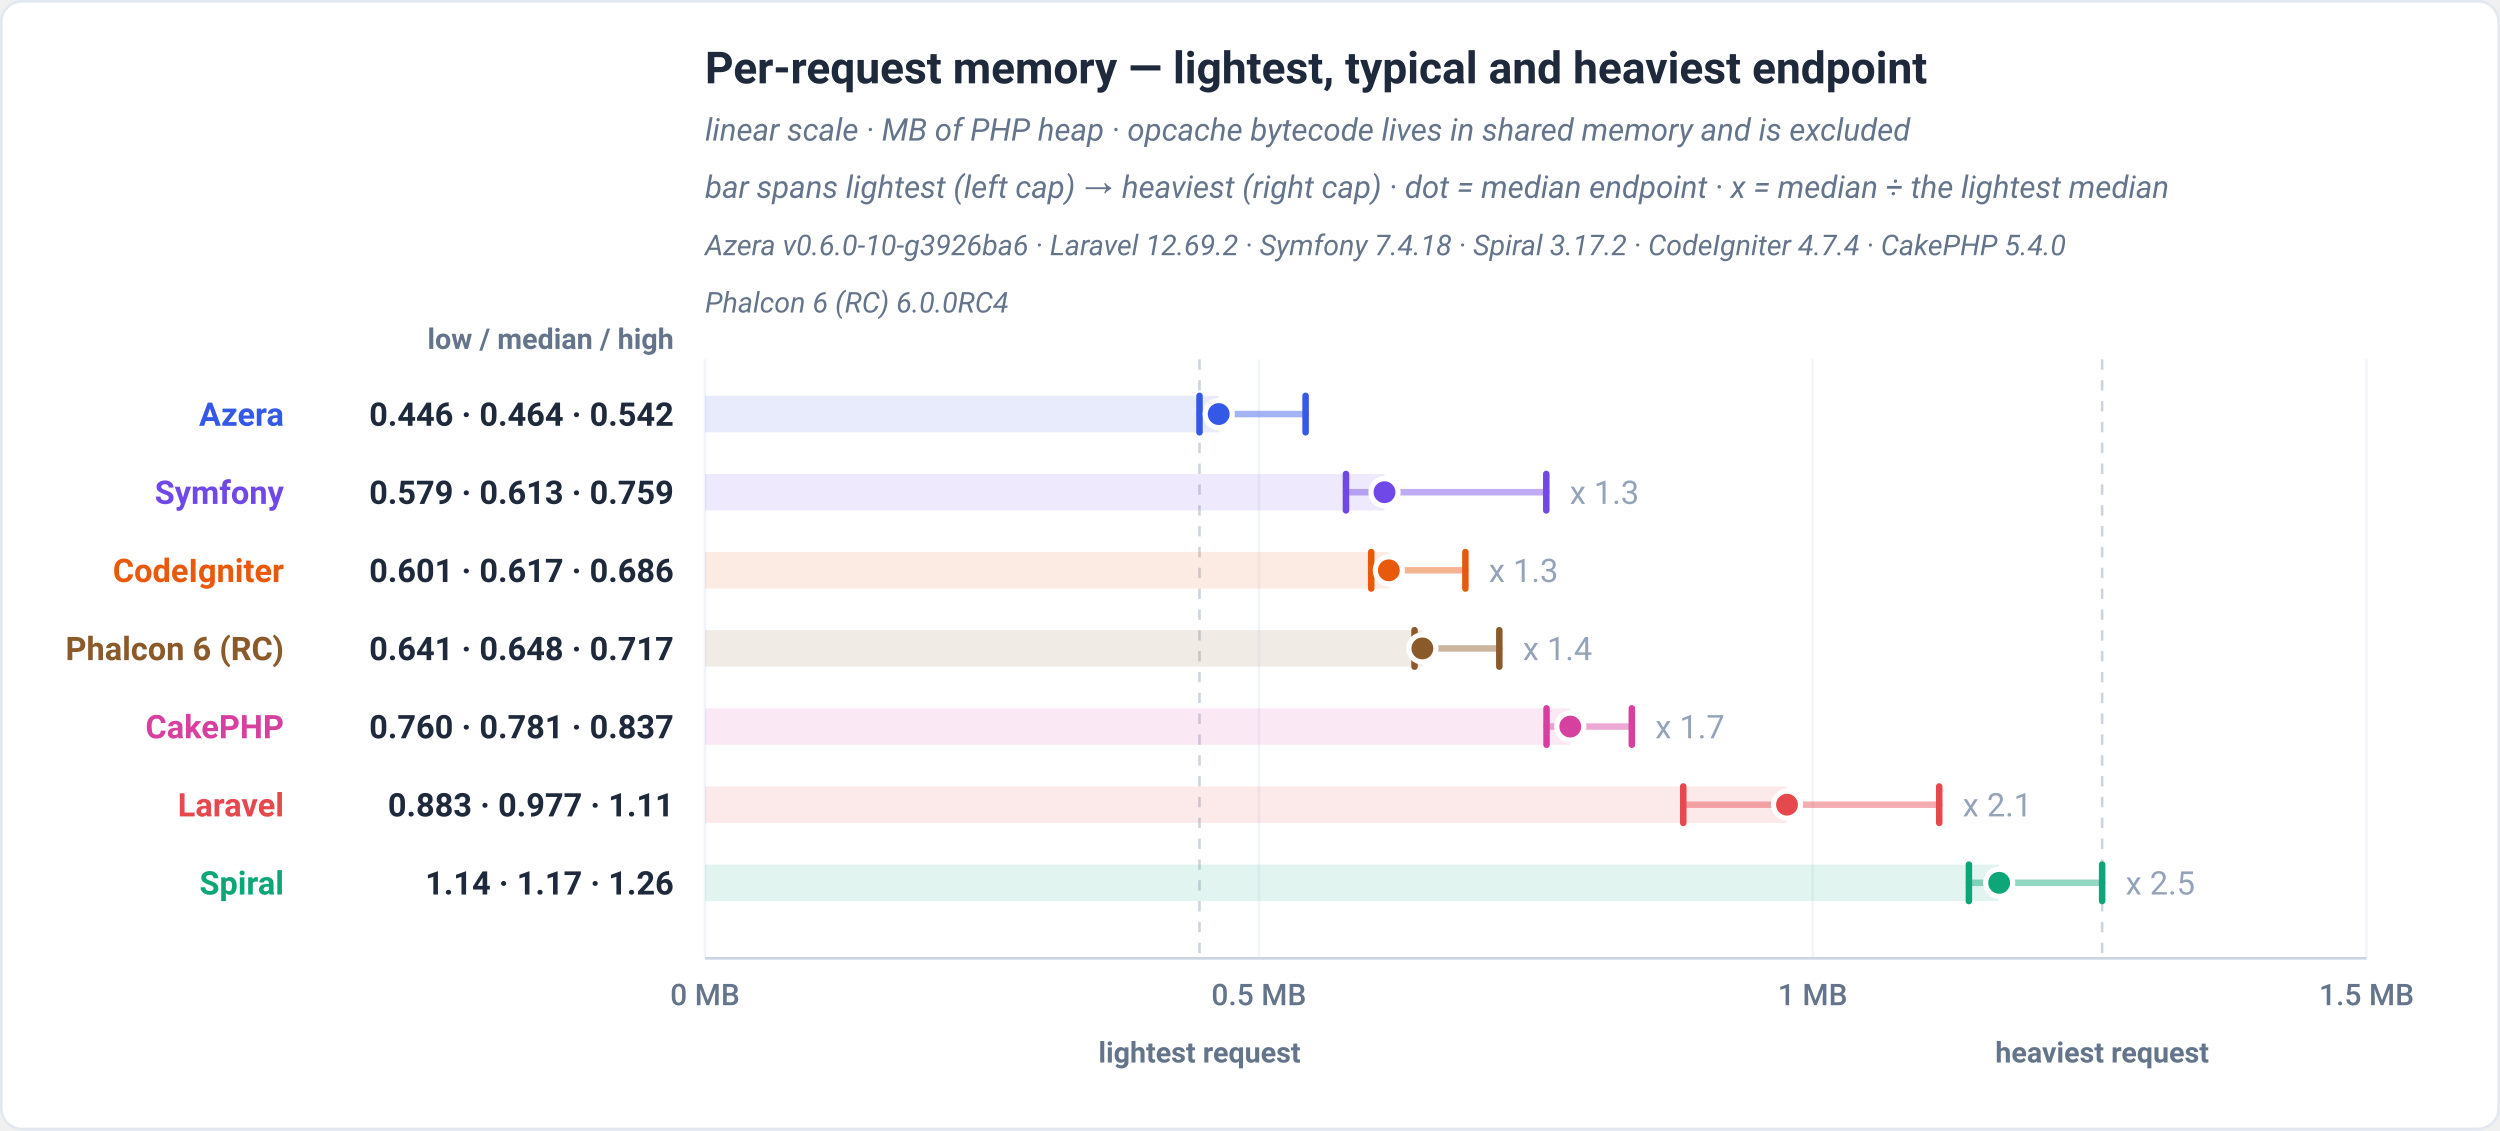
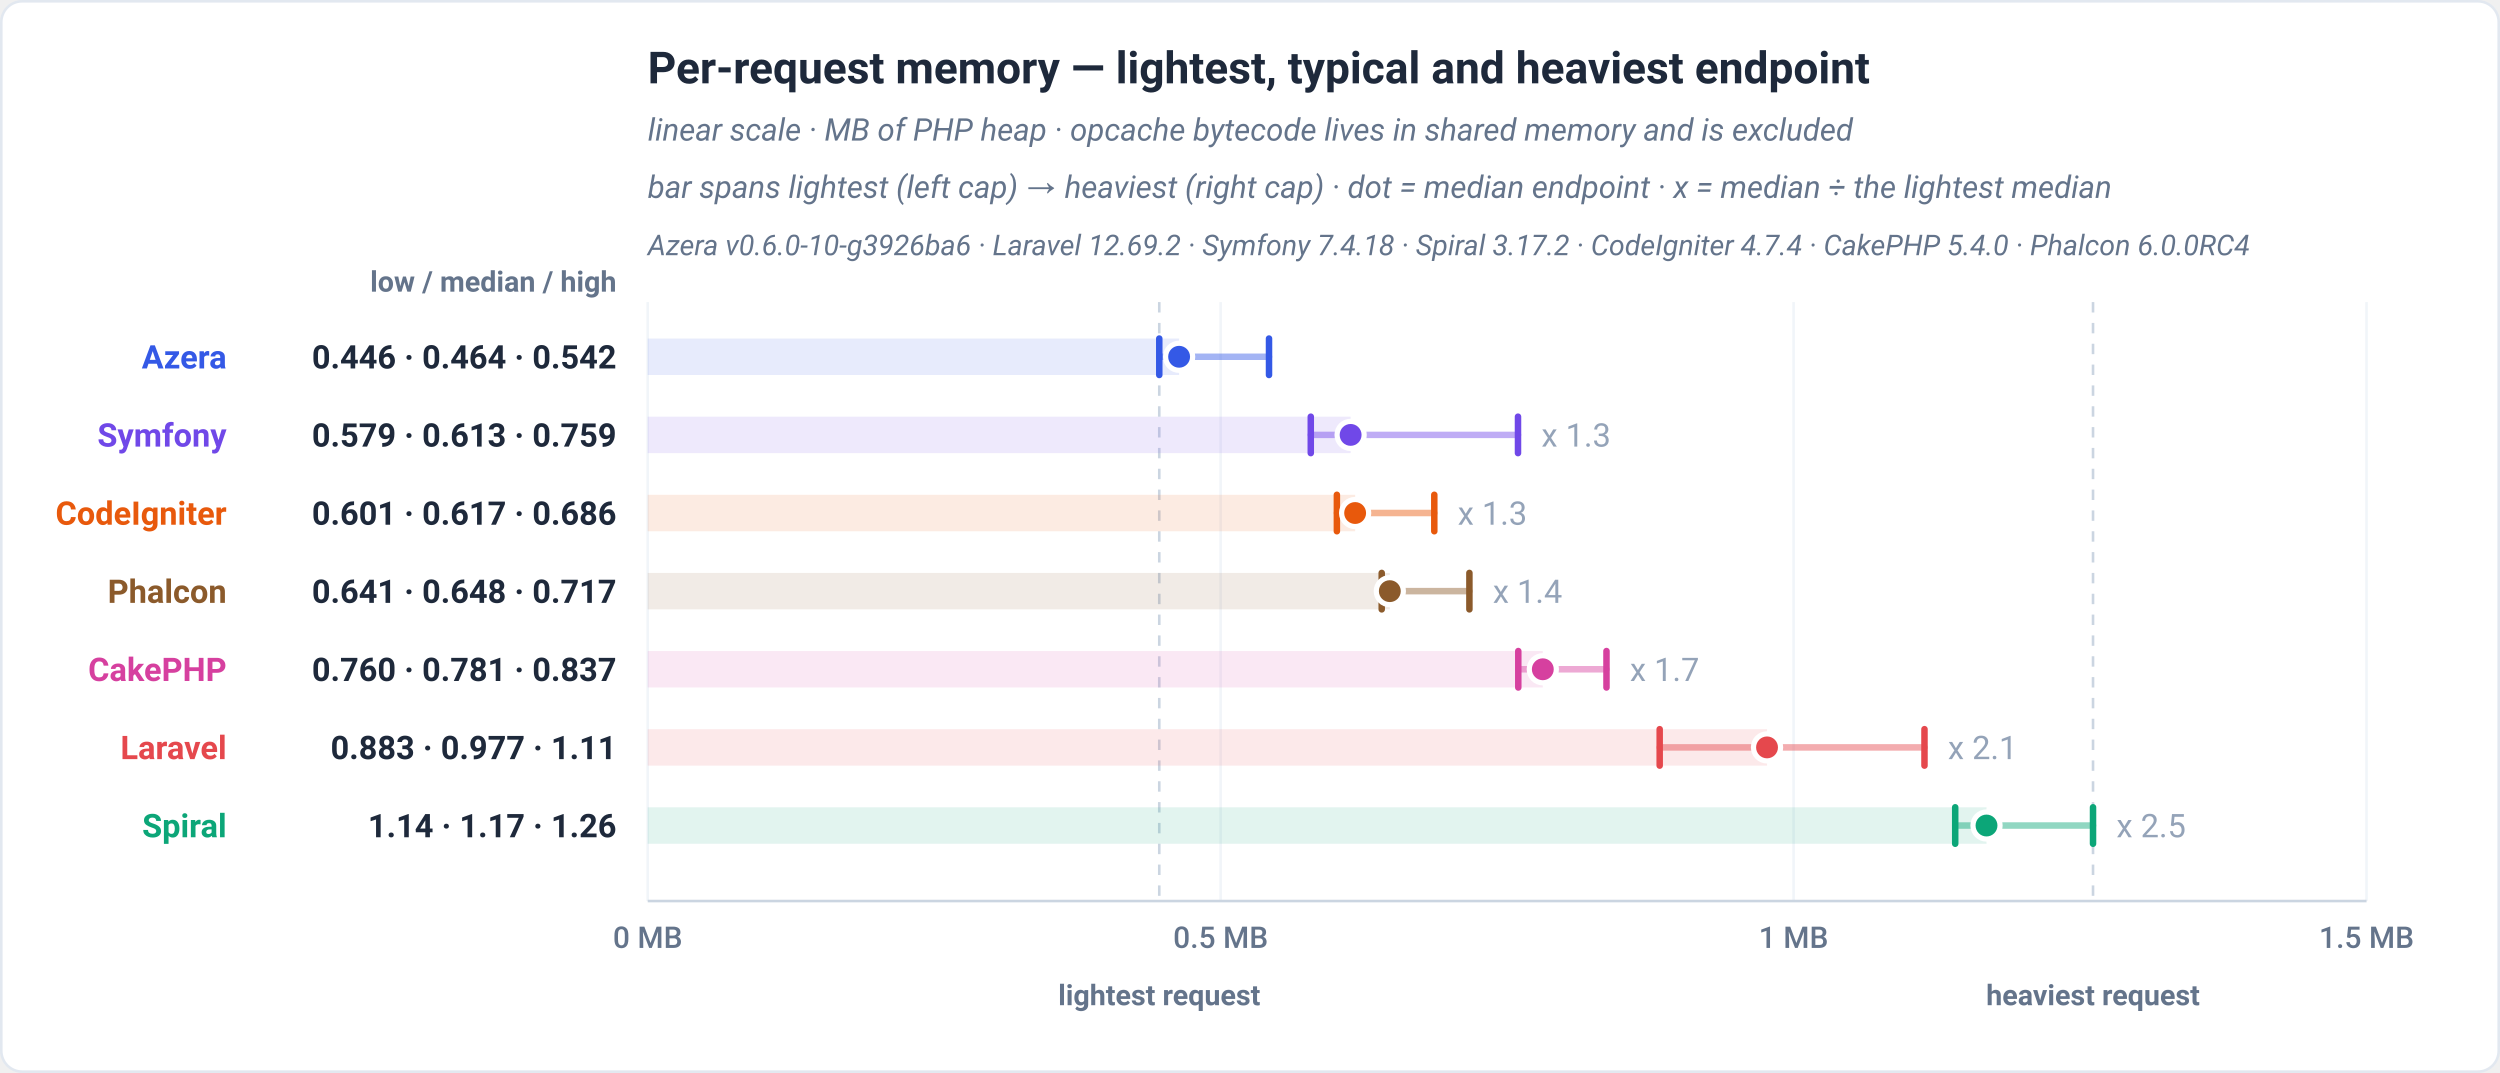
- <svg xmlns="http://www.w3.org/2000/svg" viewBox="0 0 960 434" width="960" height="434" role="img" font-family="-apple-system,BlinkMacSystemFont,'Segoe UI',Roboto,Helvetica,Arial,sans-serif">
-   <rect x="0.5" y="0.5" width="959" height="433" rx="8" fill="#ffffff" stroke="#e2e8f0" />
-   <text x="270.72" y="32" font-family="-apple-system,BlinkMacSystemFont,'Segoe UI',Roboto,Helvetica,Arial,sans-serif" font-size="17" font-weight="700" fill="#1e293b" text-anchor="start">Per-request memory — lightest, typical and heaviest endpoint</text>
-   <text x="270.72" y="54" font-family="-apple-system,BlinkMacSystemFont,'Segoe UI',Roboto,Helvetica,Arial,sans-serif" font-size="12" font-weight="400" fill="#64748b" text-anchor="start" font-style="italic">linear scale · MB of PHP heap · opcache bytecode lives in shared memory and is excluded</text>
-   <text x="270.72" y="76" font-family="-apple-system,BlinkMacSystemFont,'Segoe UI',Roboto,Helvetica,Arial,sans-serif" font-size="12" font-weight="400" fill="#64748b" text-anchor="start" font-style="italic">bar spans lightest (left cap) → heaviest (right cap) · dot = median endpoint · x = median ÷ the lightest median</text>
-   <text x="270.72" y="98" font-family="-apple-system,BlinkMacSystemFont,'Segoe UI',Roboto,Helvetica,Arial,sans-serif" font-size="11" font-weight="400" fill="#64748b" text-anchor="start" font-style="italic">Azera v0.6.0-10-g3926ba6 · Laravel 12.69.2 · Symfony 7.4.18 · Spiral 3.17.2 · CodeIgniter 4.7.4 · CakePHP 5.4.0</text>
-   <text x="270.72" y="120" font-family="-apple-system,BlinkMacSystemFont,'Segoe UI',Roboto,Helvetica,Arial,sans-serif" font-size="11" font-weight="400" fill="#64748b" text-anchor="start" font-style="italic">Phalcon 6 (RC) 6.0.0RC4</text>
-   <text x="258.72" y="134" font-family="-apple-system,BlinkMacSystemFont,'Segoe UI',Roboto,Helvetica,Arial,sans-serif" font-size="11" font-weight="600" fill="#64748b" text-anchor="end">low / median / high</text>
-   <line x1="270.72" y1="138" x2="270.72" y2="368" stroke="#f1f5f9" stroke-width="1" />
-   <text x="270.72" y="386" font-family="-apple-system,BlinkMacSystemFont,'Segoe UI',Roboto,Helvetica,Arial,sans-serif" font-size="11.5" font-weight="500" fill="#64748b" text-anchor="middle">0 MB</text>
-   <line x1="483.4" y1="138" x2="483.4" y2="368" stroke="#f1f5f9" stroke-width="1" />
-   <text x="483.4" y="386" font-family="-apple-system,BlinkMacSystemFont,'Segoe UI',Roboto,Helvetica,Arial,sans-serif" font-size="11.5" font-weight="500" fill="#64748b" text-anchor="middle">0.5 MB</text>
-   <line x1="696.07" y1="138" x2="696.07" y2="368" stroke="#f1f5f9" stroke-width="1" />
-   <text x="696.07" y="386" font-family="-apple-system,BlinkMacSystemFont,'Segoe UI',Roboto,Helvetica,Arial,sans-serif" font-size="11.5" font-weight="500" fill="#64748b" text-anchor="middle">1 MB</text>
-   <line x1="908.75" y1="138" x2="908.75" y2="368" stroke="#f1f5f9" stroke-width="1" />
-   <text x="908.75" y="386" font-family="-apple-system,BlinkMacSystemFont,'Segoe UI',Roboto,Helvetica,Arial,sans-serif" font-size="11.5" font-weight="500" fill="#64748b" text-anchor="middle">1.5 MB</text>
-   <line x1="460.61" y1="138" x2="460.61" y2="368" stroke="#cbd5e1" stroke-width="1" stroke-dasharray="4 4" />
-   <text x="460.61" y="408" font-family="-apple-system,BlinkMacSystemFont,'Segoe UI',Roboto,Helvetica,Arial,sans-serif" font-size="11" font-weight="600" fill="#64748b" text-anchor="middle">lightest request</text>
-   <line x1="807.22" y1="138" x2="807.22" y2="368" stroke="#cbd5e1" stroke-width="1" stroke-dasharray="4 4" />
-   <text x="807.22" y="408" font-family="-apple-system,BlinkMacSystemFont,'Segoe UI',Roboto,Helvetica,Arial,sans-serif" font-size="11" font-weight="600" fill="#64748b" text-anchor="middle">heaviest request</text>
-   <line x1="270.72" y1="368" x2="908.75" y2="368" stroke="#cbd5e1" stroke-width="1" />
-   <rect x="270.72" y="152" width="197.26" height="14" fill="#3459e6" fill-opacity="0.12" />
-   <line x1="460.61" y1="159" x2="501.35" y2="159" stroke="#3459e6" stroke-width="2.5" stroke-linecap="round" opacity="0.45" />
-   <line x1="460.61" y1="152" x2="460.61" y2="166" stroke="#3459e6" stroke-width="2.5" stroke-linecap="round" />
-   <line x1="501.35" y1="152" x2="501.35" y2="166" stroke="#3459e6" stroke-width="2.5" stroke-linecap="round" />
-   <circle cx="467.98" cy="159" r="5.2" fill="#3459e6" stroke="#ffffff" stroke-width="2" />
-   <text x="109.02" y="163.5" font-family="-apple-system,BlinkMacSystemFont,'Segoe UI',Roboto,Helvetica,Arial,sans-serif" font-size="12.5" font-weight="700" fill="#3459e6" text-anchor="end">Azera</text>
-   <text x="258.72" y="163.5" font-family="-apple-system,BlinkMacSystemFont,'Segoe UI',Roboto,Helvetica,Arial,sans-serif" font-size="12.5" font-weight="700" fill="#1e293b" text-anchor="end">0.446 · 0.464 · 0.542</text>
-   <rect x="270.72" y="182" width="260.93" height="14" fill="#7048e8" fill-opacity="0.12" />
-   <line x1="516.85" y1="189" x2="593.77" y2="189" stroke="#7048e8" stroke-width="2.5" stroke-linecap="round" opacity="0.45" />
-   <line x1="516.85" y1="182" x2="516.85" y2="196" stroke="#7048e8" stroke-width="2.5" stroke-linecap="round" />
-   <line x1="593.77" y1="182" x2="593.77" y2="196" stroke="#7048e8" stroke-width="2.5" stroke-linecap="round" />
-   <circle cx="531.65" cy="189" r="5.2" fill="#7048e8" stroke="#ffffff" stroke-width="2" />
-   <text x="109.02" y="193.5" font-family="-apple-system,BlinkMacSystemFont,'Segoe UI',Roboto,Helvetica,Arial,sans-serif" font-size="12.5" font-weight="700" fill="#7048e8" text-anchor="end">Symfony</text>
-   <text x="258.72" y="193.5" font-family="-apple-system,BlinkMacSystemFont,'Segoe UI',Roboto,Helvetica,Arial,sans-serif" font-size="12.5" font-weight="700" fill="#1e293b" text-anchor="end">0.579 · 0.613 · 0.759</text>
-   <text x="602.77" y="193.5" font-family="-apple-system,BlinkMacSystemFont,'Segoe UI',Roboto,Helvetica,Arial,sans-serif" font-size="12.5" font-weight="400" fill="#94a3b8" text-anchor="start" stroke="#ffffff" stroke-width="3" paint-order="stroke" stroke-linejoin="round">x 1.3</text>
-   <rect x="270.72" y="212" width="262.6" height="14" fill="#e8590c" fill-opacity="0.12" />
-   <line x1="526.54" y1="219" x2="562.71" y2="219" stroke="#e8590c" stroke-width="2.5" stroke-linecap="round" opacity="0.45" />
-   <line x1="526.54" y1="212" x2="526.54" y2="226" stroke="#e8590c" stroke-width="2.5" stroke-linecap="round" />
-   <line x1="562.71" y1="212" x2="562.71" y2="226" stroke="#e8590c" stroke-width="2.5" stroke-linecap="round" />
-   <circle cx="533.32" cy="219" r="5.2" fill="#e8590c" stroke="#ffffff" stroke-width="2" />
-   <text x="109.02" y="223.5" font-family="-apple-system,BlinkMacSystemFont,'Segoe UI',Roboto,Helvetica,Arial,sans-serif" font-size="12.5" font-weight="700" fill="#e8590c" text-anchor="end">CodeIgniter</text>
-   <text x="258.72" y="223.5" font-family="-apple-system,BlinkMacSystemFont,'Segoe UI',Roboto,Helvetica,Arial,sans-serif" font-size="12.5" font-weight="700" fill="#1e293b" text-anchor="end">0.601 · 0.617 · 0.686</text>
-   <text x="571.71" y="223.5" font-family="-apple-system,BlinkMacSystemFont,'Segoe UI',Roboto,Helvetica,Arial,sans-serif" font-size="12.5" font-weight="400" fill="#94a3b8" text-anchor="start" stroke="#ffffff" stroke-width="3" paint-order="stroke" stroke-linejoin="round">x 1.3</text>
-   <rect x="270.72" y="242" width="275.47" height="14" fill="#8b5a2b" fill-opacity="0.12" />
-   <line x1="543.18" y1="249" x2="575.74" y2="249" stroke="#8b5a2b" stroke-width="2.5" stroke-linecap="round" opacity="0.45" />
-   <line x1="543.18" y1="242" x2="543.18" y2="256" stroke="#8b5a2b" stroke-width="2.5" stroke-linecap="round" />
-   <line x1="575.74" y1="242" x2="575.74" y2="256" stroke="#8b5a2b" stroke-width="2.5" stroke-linecap="round" />
-   <circle cx="546.19" cy="249" r="5.2" fill="#8b5a2b" stroke="#ffffff" stroke-width="2" />
-   <text x="109.02" y="253.5" font-family="-apple-system,BlinkMacSystemFont,'Segoe UI',Roboto,Helvetica,Arial,sans-serif" font-size="12.5" font-weight="700" fill="#8b5a2b" text-anchor="end">Phalcon 6 (RC)</text>
-   <text x="258.72" y="253.5" font-family="-apple-system,BlinkMacSystemFont,'Segoe UI',Roboto,Helvetica,Arial,sans-serif" font-size="12.5" font-weight="700" fill="#1e293b" text-anchor="end">0.641 · 0.648 · 0.717</text>
-   <text x="584.74" y="253.5" font-family="-apple-system,BlinkMacSystemFont,'Segoe UI',Roboto,Helvetica,Arial,sans-serif" font-size="12.5" font-weight="400" fill="#94a3b8" text-anchor="start" stroke="#ffffff" stroke-width="3" paint-order="stroke" stroke-linejoin="round">x 1.4</text>
-   <rect x="270.72" y="272" width="332.26" height="14" fill="#d6409f" fill-opacity="0.12" />
-   <line x1="593.87" y1="279" x2="626.62" y2="279" stroke="#d6409f" stroke-width="2.5" stroke-linecap="round" opacity="0.45" />
-   <line x1="593.87" y1="272" x2="593.87" y2="286" stroke="#d6409f" stroke-width="2.5" stroke-linecap="round" />
-   <line x1="626.62" y1="272" x2="626.62" y2="286" stroke="#d6409f" stroke-width="2.5" stroke-linecap="round" />
-   <circle cx="602.98" cy="279" r="5.2" fill="#d6409f" stroke="#ffffff" stroke-width="2" />
-   <text x="109.02" y="283.5" font-family="-apple-system,BlinkMacSystemFont,'Segoe UI',Roboto,Helvetica,Arial,sans-serif" font-size="12.5" font-weight="700" fill="#d6409f" text-anchor="end">CakePHP</text>
-   <text x="258.72" y="283.5" font-family="-apple-system,BlinkMacSystemFont,'Segoe UI',Roboto,Helvetica,Arial,sans-serif" font-size="12.5" font-weight="700" fill="#1e293b" text-anchor="end">0.760 · 0.781 · 0.837</text>
-   <text x="635.62" y="283.5" font-family="-apple-system,BlinkMacSystemFont,'Segoe UI',Roboto,Helvetica,Arial,sans-serif" font-size="12.5" font-weight="400" fill="#94a3b8" text-anchor="start" stroke="#ffffff" stroke-width="3" paint-order="stroke" stroke-linejoin="round">x 1.7</text>
-   <rect x="270.72" y="302" width="415.49" height="14" fill="#e5484d" fill-opacity="0.12" />
-   <line x1="646.37" y1="309" x2="744.66" y2="309" stroke="#e5484d" stroke-width="2.5" stroke-linecap="round" opacity="0.45" />
-   <line x1="646.37" y1="302" x2="646.37" y2="316" stroke="#e5484d" stroke-width="2.5" stroke-linecap="round" />
-   <line x1="744.66" y1="302" x2="744.66" y2="316" stroke="#e5484d" stroke-width="2.5" stroke-linecap="round" />
-   <circle cx="686.21" cy="309" r="5.2" fill="#e5484d" stroke="#ffffff" stroke-width="2" />
-   <text x="109.02" y="313.5" font-family="-apple-system,BlinkMacSystemFont,'Segoe UI',Roboto,Helvetica,Arial,sans-serif" font-size="12.5" font-weight="700" fill="#e5484d" text-anchor="end">Laravel</text>
-   <text x="258.72" y="313.5" font-family="-apple-system,BlinkMacSystemFont,'Segoe UI',Roboto,Helvetica,Arial,sans-serif" font-size="12.5" font-weight="700" fill="#1e293b" text-anchor="end">0.883 · 0.977 · 1.11</text>
-   <text x="753.66" y="313.5" font-family="-apple-system,BlinkMacSystemFont,'Segoe UI',Roboto,Helvetica,Arial,sans-serif" font-size="12.5" font-weight="400" fill="#94a3b8" text-anchor="start" stroke="#ffffff" stroke-width="3" paint-order="stroke" stroke-linejoin="round">x 2.1</text>
-   <rect x="270.72" y="332" width="496.96" height="14" fill="#0ca678" fill-opacity="0.12" />
-   <line x1="756.06" y1="339" x2="807.22" y2="339" stroke="#0ca678" stroke-width="2.5" stroke-linecap="round" opacity="0.45" />
-   <line x1="756.06" y1="332" x2="756.06" y2="346" stroke="#0ca678" stroke-width="2.5" stroke-linecap="round" />
-   <line x1="807.22" y1="332" x2="807.22" y2="346" stroke="#0ca678" stroke-width="2.5" stroke-linecap="round" />
-   <circle cx="767.68" cy="339" r="5.2" fill="#0ca678" stroke="#ffffff" stroke-width="2" />
-   <text x="109.02" y="343.5" font-family="-apple-system,BlinkMacSystemFont,'Segoe UI',Roboto,Helvetica,Arial,sans-serif" font-size="12.5" font-weight="700" fill="#0ca678" text-anchor="end">Spiral</text>
-   <text x="258.72" y="343.5" font-family="-apple-system,BlinkMacSystemFont,'Segoe UI',Roboto,Helvetica,Arial,sans-serif" font-size="12.5" font-weight="700" fill="#1e293b" text-anchor="end">1.14 · 1.17 · 1.26</text>
-   <text x="816.22" y="343.5" font-family="-apple-system,BlinkMacSystemFont,'Segoe UI',Roboto,Helvetica,Arial,sans-serif" font-size="12.5" font-weight="400" fill="#94a3b8" text-anchor="start" stroke="#ffffff" stroke-width="3" paint-order="stroke" stroke-linejoin="round">x 2.5</text>
+ <svg xmlns="http://www.w3.org/2000/svg" viewBox="0 0 960 412" width="960" height="412" role="img" font-family="-apple-system,BlinkMacSystemFont,'Segoe UI',Roboto,Helvetica,Arial,sans-serif">
+   <rect x="0.5" y="0.5" width="959" height="411" rx="8" fill="#ffffff" stroke="#e2e8f0" />
+   <text x="248.72" y="32" font-family="-apple-system,BlinkMacSystemFont,'Segoe UI',Roboto,Helvetica,Arial,sans-serif" font-size="17" font-weight="700" fill="#1e293b" text-anchor="start">Per-request memory — lightest, typical and heaviest endpoint</text>
+   <text x="248.72" y="54" font-family="-apple-system,BlinkMacSystemFont,'Segoe UI',Roboto,Helvetica,Arial,sans-serif" font-size="12" font-weight="400" fill="#64748b" text-anchor="start" font-style="italic">linear scale · MB of PHP heap · opcache bytecode lives in shared memory and is excluded</text>
+   <text x="248.72" y="76" font-family="-apple-system,BlinkMacSystemFont,'Segoe UI',Roboto,Helvetica,Arial,sans-serif" font-size="12" font-weight="400" fill="#64748b" text-anchor="start" font-style="italic">bar spans lightest (left cap) → heaviest (right cap) · dot = median endpoint · x = median ÷ the lightest median</text>
+   <text x="248.72" y="98" font-family="-apple-system,BlinkMacSystemFont,'Segoe UI',Roboto,Helvetica,Arial,sans-serif" font-size="11" font-weight="400" fill="#64748b" text-anchor="start" font-style="italic">Azera v0.6.0-10-g3926ba6 · Laravel 12.69.2 · Symfony 7.4.18 · Spiral 3.17.2 · CodeIgniter 4.7.4 · CakePHP 5.4.0 · Phalcon 6.0.0RC4</text>
+   <text x="236.72" y="112" font-family="-apple-system,BlinkMacSystemFont,'Segoe UI',Roboto,Helvetica,Arial,sans-serif" font-size="11" font-weight="600" fill="#64748b" text-anchor="end">low / median / high</text>
+   <line x1="248.72" y1="116" x2="248.72" y2="346" stroke="#f1f5f9" stroke-width="1" />
+   <text x="248.72" y="364" font-family="-apple-system,BlinkMacSystemFont,'Segoe UI',Roboto,Helvetica,Arial,sans-serif" font-size="11.5" font-weight="500" fill="#64748b" text-anchor="middle">0 MB</text>
+   <line x1="468.73" y1="116" x2="468.73" y2="346" stroke="#f1f5f9" stroke-width="1" />
+   <text x="468.73" y="364" font-family="-apple-system,BlinkMacSystemFont,'Segoe UI',Roboto,Helvetica,Arial,sans-serif" font-size="11.5" font-weight="500" fill="#64748b" text-anchor="middle">0.5 MB</text>
+   <line x1="688.74" y1="116" x2="688.74" y2="346" stroke="#f1f5f9" stroke-width="1" />
+   <text x="688.74" y="364" font-family="-apple-system,BlinkMacSystemFont,'Segoe UI',Roboto,Helvetica,Arial,sans-serif" font-size="11.5" font-weight="500" fill="#64748b" text-anchor="middle">1 MB</text>
+   <line x1="908.75" y1="116" x2="908.75" y2="346" stroke="#f1f5f9" stroke-width="1" />
+   <text x="908.75" y="364" font-family="-apple-system,BlinkMacSystemFont,'Segoe UI',Roboto,Helvetica,Arial,sans-serif" font-size="11.5" font-weight="500" fill="#64748b" text-anchor="middle">1.5 MB</text>
+   <line x1="445.16" y1="116" x2="445.16" y2="346" stroke="#cbd5e1" stroke-width="1" stroke-dasharray="4 4" />
+   <text x="445.16" y="386" font-family="-apple-system,BlinkMacSystemFont,'Segoe UI',Roboto,Helvetica,Arial,sans-serif" font-size="11" font-weight="600" fill="#64748b" text-anchor="middle">lightest request</text>
+   <line x1="803.72" y1="116" x2="803.72" y2="346" stroke="#cbd5e1" stroke-width="1" stroke-dasharray="4 4" />
+   <text x="803.72" y="386" font-family="-apple-system,BlinkMacSystemFont,'Segoe UI',Roboto,Helvetica,Arial,sans-serif" font-size="11" font-weight="600" fill="#64748b" text-anchor="middle">heaviest request</text>
+   <line x1="248.72" y1="346" x2="908.75" y2="346" stroke="#cbd5e1" stroke-width="1" />
+   <rect x="248.72" y="130" width="204.06" height="14" fill="#3459e6" fill-opacity="0.12" />
+   <line x1="445.16" y1="137" x2="487.3" y2="137" stroke="#3459e6" stroke-width="2.5" stroke-linecap="round" opacity="0.45" />
+   <line x1="445.16" y1="130" x2="445.16" y2="144" stroke="#3459e6" stroke-width="2.5" stroke-linecap="round" />
+   <line x1="487.3" y1="130" x2="487.3" y2="144" stroke="#3459e6" stroke-width="2.5" stroke-linecap="round" />
+   <circle cx="452.78" cy="137" r="5.2" fill="#3459e6" stroke="#ffffff" stroke-width="2" />
+   <text x="87.02" y="141.5" font-family="-apple-system,BlinkMacSystemFont,'Segoe UI',Roboto,Helvetica,Arial,sans-serif" font-size="12.5" font-weight="700" fill="#3459e6" text-anchor="end">Azera</text>
+   <text x="236.72" y="141.5" font-family="-apple-system,BlinkMacSystemFont,'Segoe UI',Roboto,Helvetica,Arial,sans-serif" font-size="12.5" font-weight="700" fill="#1e293b" text-anchor="end">0.446 · 0.464 · 0.542</text>
+   <rect x="248.72" y="160" width="269.92" height="14" fill="#7048e8" fill-opacity="0.12" />
+   <line x1="503.34" y1="167" x2="582.91" y2="167" stroke="#7048e8" stroke-width="2.5" stroke-linecap="round" opacity="0.45" />
+   <line x1="503.34" y1="160" x2="503.34" y2="174" stroke="#7048e8" stroke-width="2.5" stroke-linecap="round" />
+   <line x1="582.91" y1="160" x2="582.91" y2="174" stroke="#7048e8" stroke-width="2.5" stroke-linecap="round" />
+   <circle cx="518.64" cy="167" r="5.2" fill="#7048e8" stroke="#ffffff" stroke-width="2" />
+   <text x="87.02" y="171.5" font-family="-apple-system,BlinkMacSystemFont,'Segoe UI',Roboto,Helvetica,Arial,sans-serif" font-size="12.5" font-weight="700" fill="#7048e8" text-anchor="end">Symfony</text>
+   <text x="236.72" y="171.5" font-family="-apple-system,BlinkMacSystemFont,'Segoe UI',Roboto,Helvetica,Arial,sans-serif" font-size="12.5" font-weight="700" fill="#1e293b" text-anchor="end">0.579 · 0.613 · 0.759</text>
+   <text x="591.91" y="171.5" font-family="-apple-system,BlinkMacSystemFont,'Segoe UI',Roboto,Helvetica,Arial,sans-serif" font-size="12.5" font-weight="400" fill="#94a3b8" text-anchor="start" stroke="#ffffff" stroke-width="3" paint-order="stroke" stroke-linejoin="round">x 1.3</text>
+   <rect x="248.72" y="190" width="271.65" height="14" fill="#e8590c" fill-opacity="0.12" />
+   <line x1="513.36" y1="197" x2="550.77" y2="197" stroke="#e8590c" stroke-width="2.5" stroke-linecap="round" opacity="0.45" />
+   <line x1="513.36" y1="190" x2="513.36" y2="204" stroke="#e8590c" stroke-width="2.5" stroke-linecap="round" />
+   <line x1="550.77" y1="190" x2="550.77" y2="204" stroke="#e8590c" stroke-width="2.5" stroke-linecap="round" />
+   <circle cx="520.37" cy="197" r="5.2" fill="#e8590c" stroke="#ffffff" stroke-width="2" />
+   <text x="87.02" y="201.5" font-family="-apple-system,BlinkMacSystemFont,'Segoe UI',Roboto,Helvetica,Arial,sans-serif" font-size="12.5" font-weight="700" fill="#e8590c" text-anchor="end">CodeIgniter</text>
+   <text x="236.72" y="201.5" font-family="-apple-system,BlinkMacSystemFont,'Segoe UI',Roboto,Helvetica,Arial,sans-serif" font-size="12.5" font-weight="700" fill="#1e293b" text-anchor="end">0.601 · 0.617 · 0.686</text>
+   <text x="559.77" y="201.5" font-family="-apple-system,BlinkMacSystemFont,'Segoe UI',Roboto,Helvetica,Arial,sans-serif" font-size="12.5" font-weight="400" fill="#94a3b8" text-anchor="start" stroke="#ffffff" stroke-width="3" paint-order="stroke" stroke-linejoin="round">x 1.3</text>
+   <rect x="248.72" y="220" width="284.97" height="14" fill="#8b5a2b" fill-opacity="0.12" />
+   <line x1="530.58" y1="227" x2="564.25" y2="227" stroke="#8b5a2b" stroke-width="2.5" stroke-linecap="round" opacity="0.45" />
+   <line x1="530.58" y1="220" x2="530.58" y2="234" stroke="#8b5a2b" stroke-width="2.5" stroke-linecap="round" />
+   <line x1="564.25" y1="220" x2="564.25" y2="234" stroke="#8b5a2b" stroke-width="2.5" stroke-linecap="round" />
+   <circle cx="533.69" cy="227" r="5.2" fill="#8b5a2b" stroke="#ffffff" stroke-width="2" />
+   <text x="87.02" y="231.5" font-family="-apple-system,BlinkMacSystemFont,'Segoe UI',Roboto,Helvetica,Arial,sans-serif" font-size="12.5" font-weight="700" fill="#8b5a2b" text-anchor="end">Phalcon</text>
+   <text x="236.72" y="231.5" font-family="-apple-system,BlinkMacSystemFont,'Segoe UI',Roboto,Helvetica,Arial,sans-serif" font-size="12.5" font-weight="700" fill="#1e293b" text-anchor="end">0.641 · 0.648 · 0.717</text>
+   <text x="573.25" y="231.5" font-family="-apple-system,BlinkMacSystemFont,'Segoe UI',Roboto,Helvetica,Arial,sans-serif" font-size="12.5" font-weight="400" fill="#94a3b8" text-anchor="start" stroke="#ffffff" stroke-width="3" paint-order="stroke" stroke-linejoin="round">x 1.4</text>
+   <rect x="248.72" y="250" width="343.72" height="14" fill="#d6409f" fill-opacity="0.12" />
+   <line x1="583.02" y1="257" x2="616.89" y2="257" stroke="#d6409f" stroke-width="2.5" stroke-linecap="round" opacity="0.45" />
+   <line x1="583.02" y1="250" x2="583.02" y2="264" stroke="#d6409f" stroke-width="2.5" stroke-linecap="round" />
+   <line x1="616.89" y1="250" x2="616.89" y2="264" stroke="#d6409f" stroke-width="2.5" stroke-linecap="round" />
+   <circle cx="592.44" cy="257" r="5.2" fill="#d6409f" stroke="#ffffff" stroke-width="2" />
+   <text x="87.02" y="261.5" font-family="-apple-system,BlinkMacSystemFont,'Segoe UI',Roboto,Helvetica,Arial,sans-serif" font-size="12.5" font-weight="700" fill="#d6409f" text-anchor="end">CakePHP</text>
+   <text x="236.72" y="261.5" font-family="-apple-system,BlinkMacSystemFont,'Segoe UI',Roboto,Helvetica,Arial,sans-serif" font-size="12.5" font-weight="700" fill="#1e293b" text-anchor="end">0.760 · 0.781 · 0.837</text>
+   <text x="625.89" y="261.5" font-family="-apple-system,BlinkMacSystemFont,'Segoe UI',Roboto,Helvetica,Arial,sans-serif" font-size="12.5" font-weight="400" fill="#94a3b8" text-anchor="start" stroke="#ffffff" stroke-width="3" paint-order="stroke" stroke-linejoin="round">x 1.7</text>
+   <rect x="248.72" y="280" width="429.82" height="14" fill="#e5484d" fill-opacity="0.12" />
+   <line x1="637.32" y1="287" x2="739" y2="287" stroke="#e5484d" stroke-width="2.5" stroke-linecap="round" opacity="0.45" />
+   <line x1="637.32" y1="280" x2="637.32" y2="294" stroke="#e5484d" stroke-width="2.5" stroke-linecap="round" />
+   <line x1="739" y1="280" x2="739" y2="294" stroke="#e5484d" stroke-width="2.5" stroke-linecap="round" />
+   <circle cx="678.54" cy="287" r="5.2" fill="#e5484d" stroke="#ffffff" stroke-width="2" />
+   <text x="87.02" y="291.5" font-family="-apple-system,BlinkMacSystemFont,'Segoe UI',Roboto,Helvetica,Arial,sans-serif" font-size="12.5" font-weight="700" fill="#e5484d" text-anchor="end">Laravel</text>
+   <text x="236.72" y="291.5" font-family="-apple-system,BlinkMacSystemFont,'Segoe UI',Roboto,Helvetica,Arial,sans-serif" font-size="12.5" font-weight="700" fill="#1e293b" text-anchor="end">0.883 · 0.977 · 1.11</text>
+   <text x="748" y="291.5" font-family="-apple-system,BlinkMacSystemFont,'Segoe UI',Roboto,Helvetica,Arial,sans-serif" font-size="12.5" font-weight="400" fill="#94a3b8" text-anchor="start" stroke="#ffffff" stroke-width="3" paint-order="stroke" stroke-linejoin="round">x 2.1</text>
+   <rect x="248.72" y="310" width="514.1" height="14" fill="#0ca678" fill-opacity="0.12" />
+   <line x1="750.8" y1="317" x2="803.72" y2="317" stroke="#0ca678" stroke-width="2.5" stroke-linecap="round" opacity="0.45" />
+   <line x1="750.8" y1="310" x2="750.8" y2="324" stroke="#0ca678" stroke-width="2.5" stroke-linecap="round" />
+   <line x1="803.72" y1="310" x2="803.72" y2="324" stroke="#0ca678" stroke-width="2.5" stroke-linecap="round" />
+   <circle cx="762.82" cy="317" r="5.2" fill="#0ca678" stroke="#ffffff" stroke-width="2" />
+   <text x="87.02" y="321.5" font-family="-apple-system,BlinkMacSystemFont,'Segoe UI',Roboto,Helvetica,Arial,sans-serif" font-size="12.5" font-weight="700" fill="#0ca678" text-anchor="end">Spiral</text>
+   <text x="236.72" y="321.5" font-family="-apple-system,BlinkMacSystemFont,'Segoe UI',Roboto,Helvetica,Arial,sans-serif" font-size="12.5" font-weight="700" fill="#1e293b" text-anchor="end">1.14 · 1.17 · 1.26</text>
+   <text x="812.72" y="321.5" font-family="-apple-system,BlinkMacSystemFont,'Segoe UI',Roboto,Helvetica,Arial,sans-serif" font-size="12.5" font-weight="400" fill="#94a3b8" text-anchor="start" stroke="#ffffff" stroke-width="3" paint-order="stroke" stroke-linejoin="round">x 2.5</text>
</svg>
